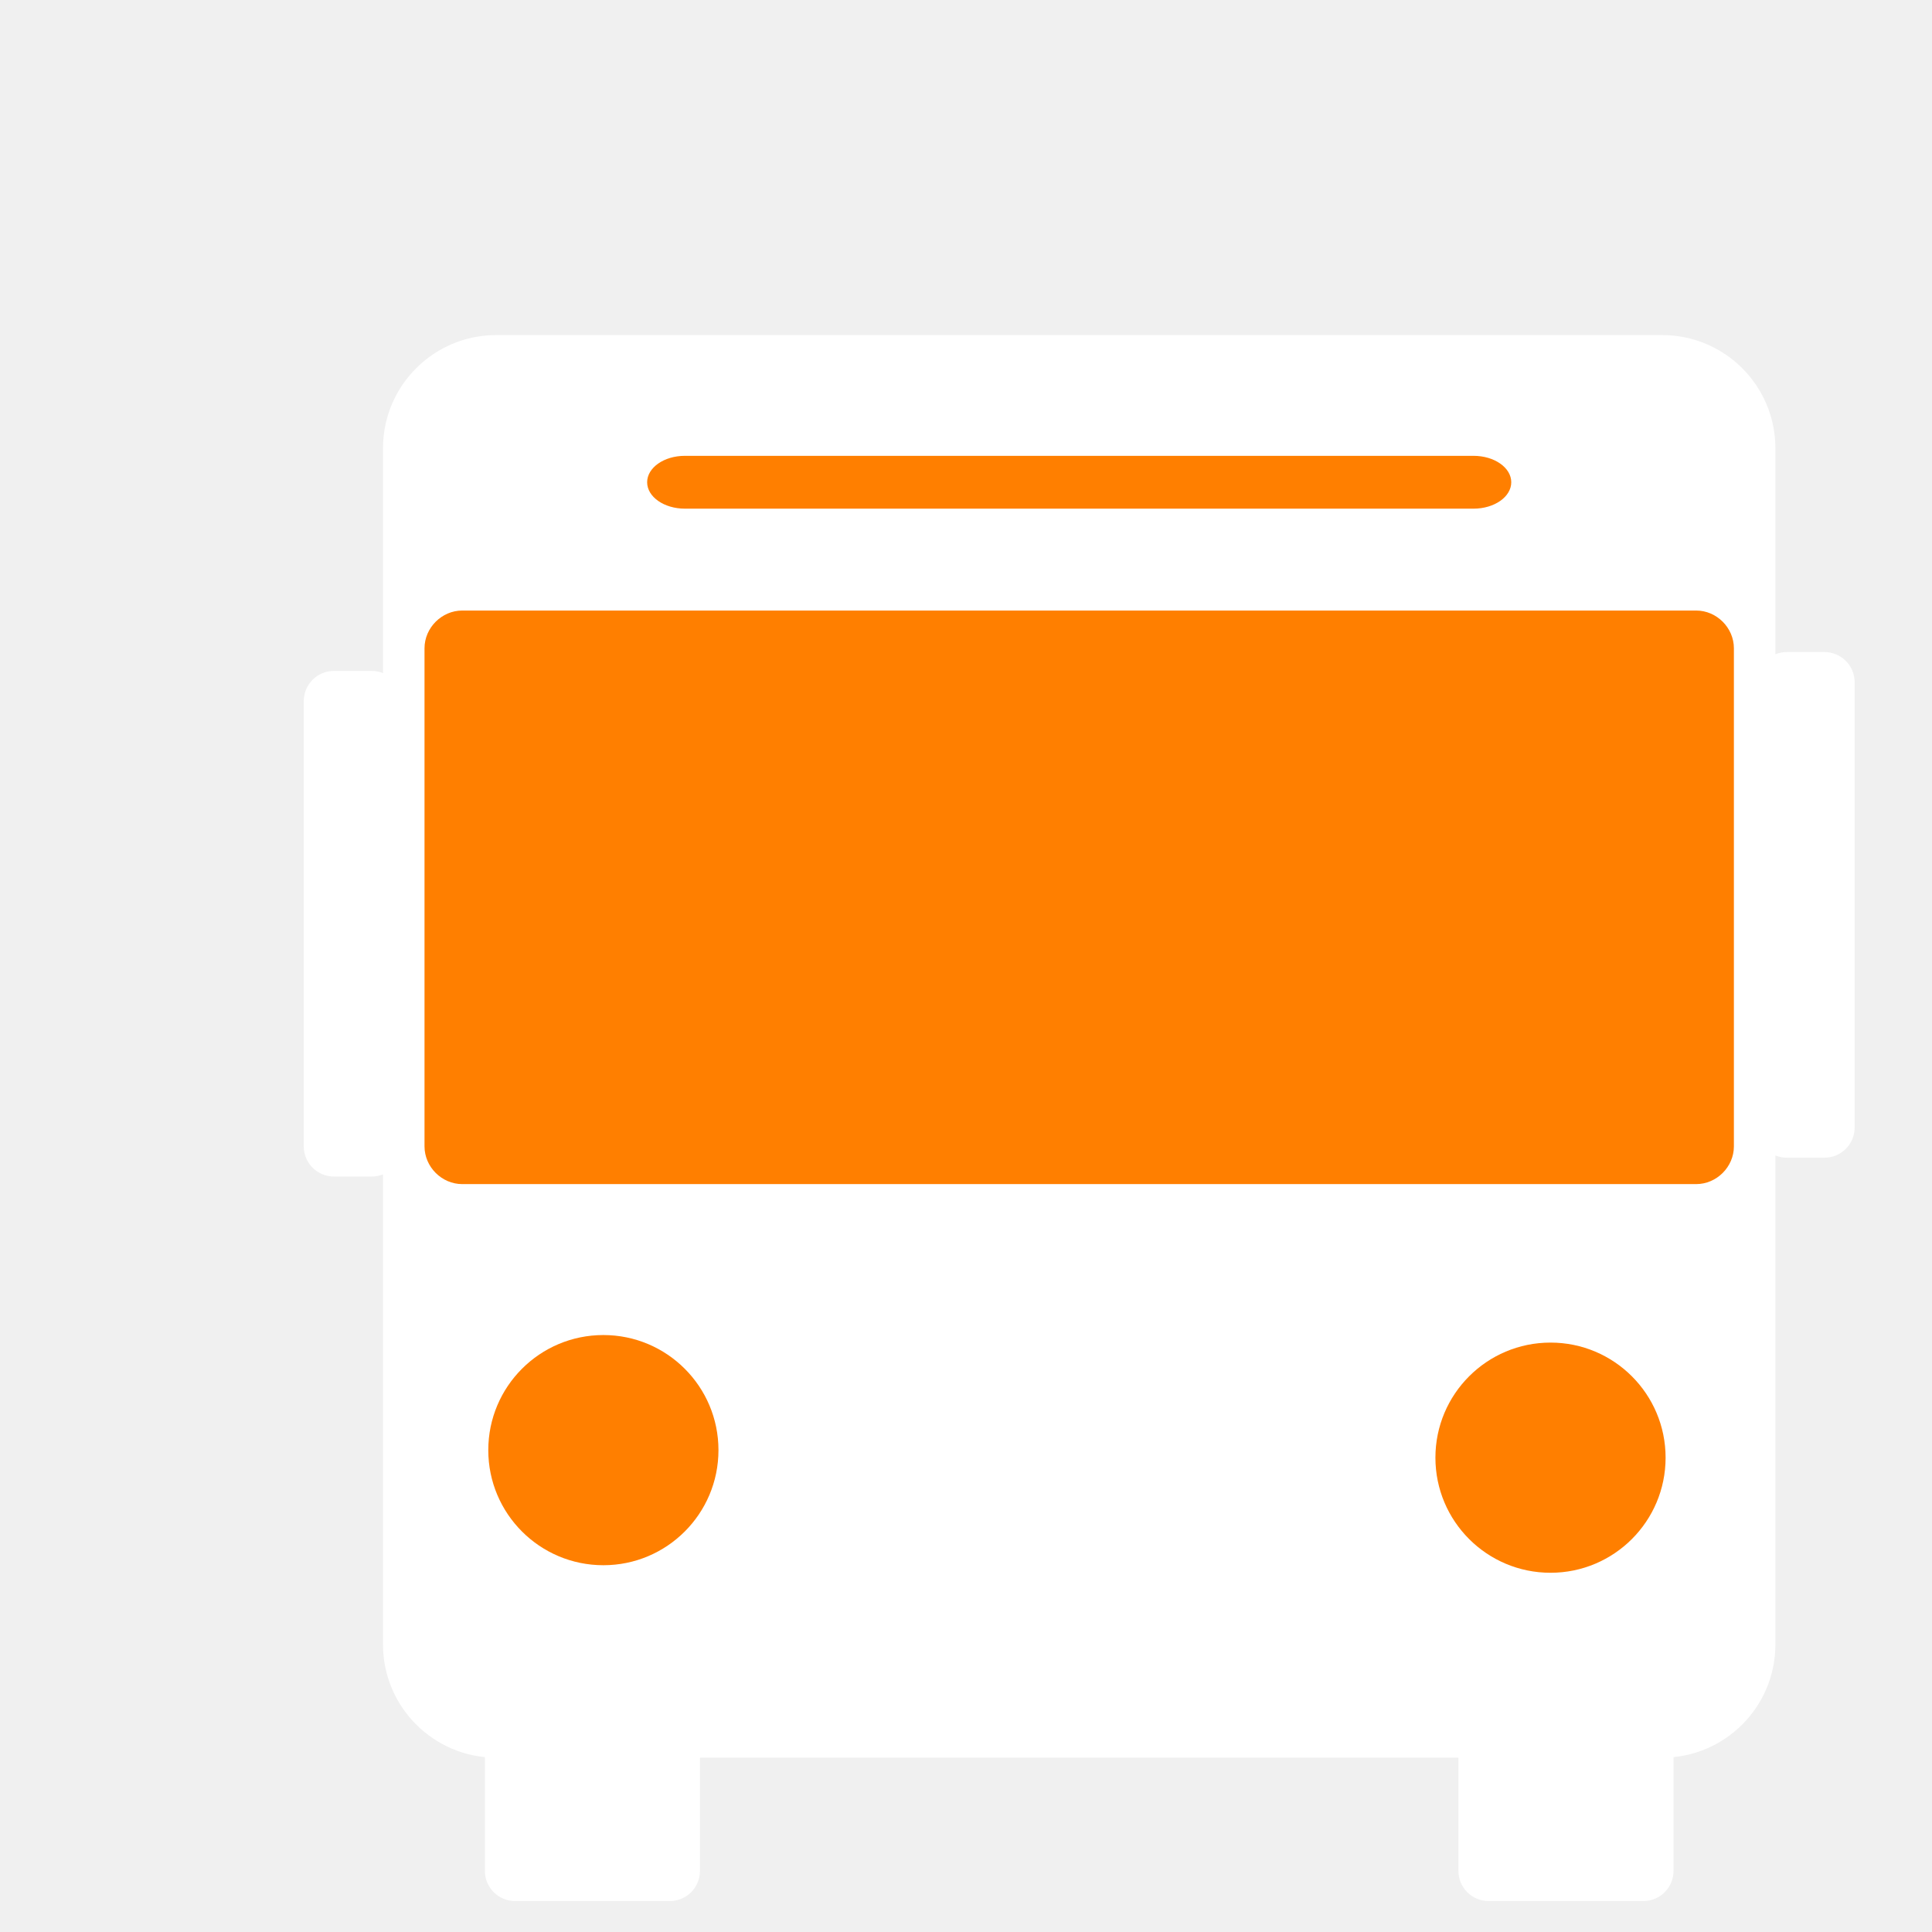
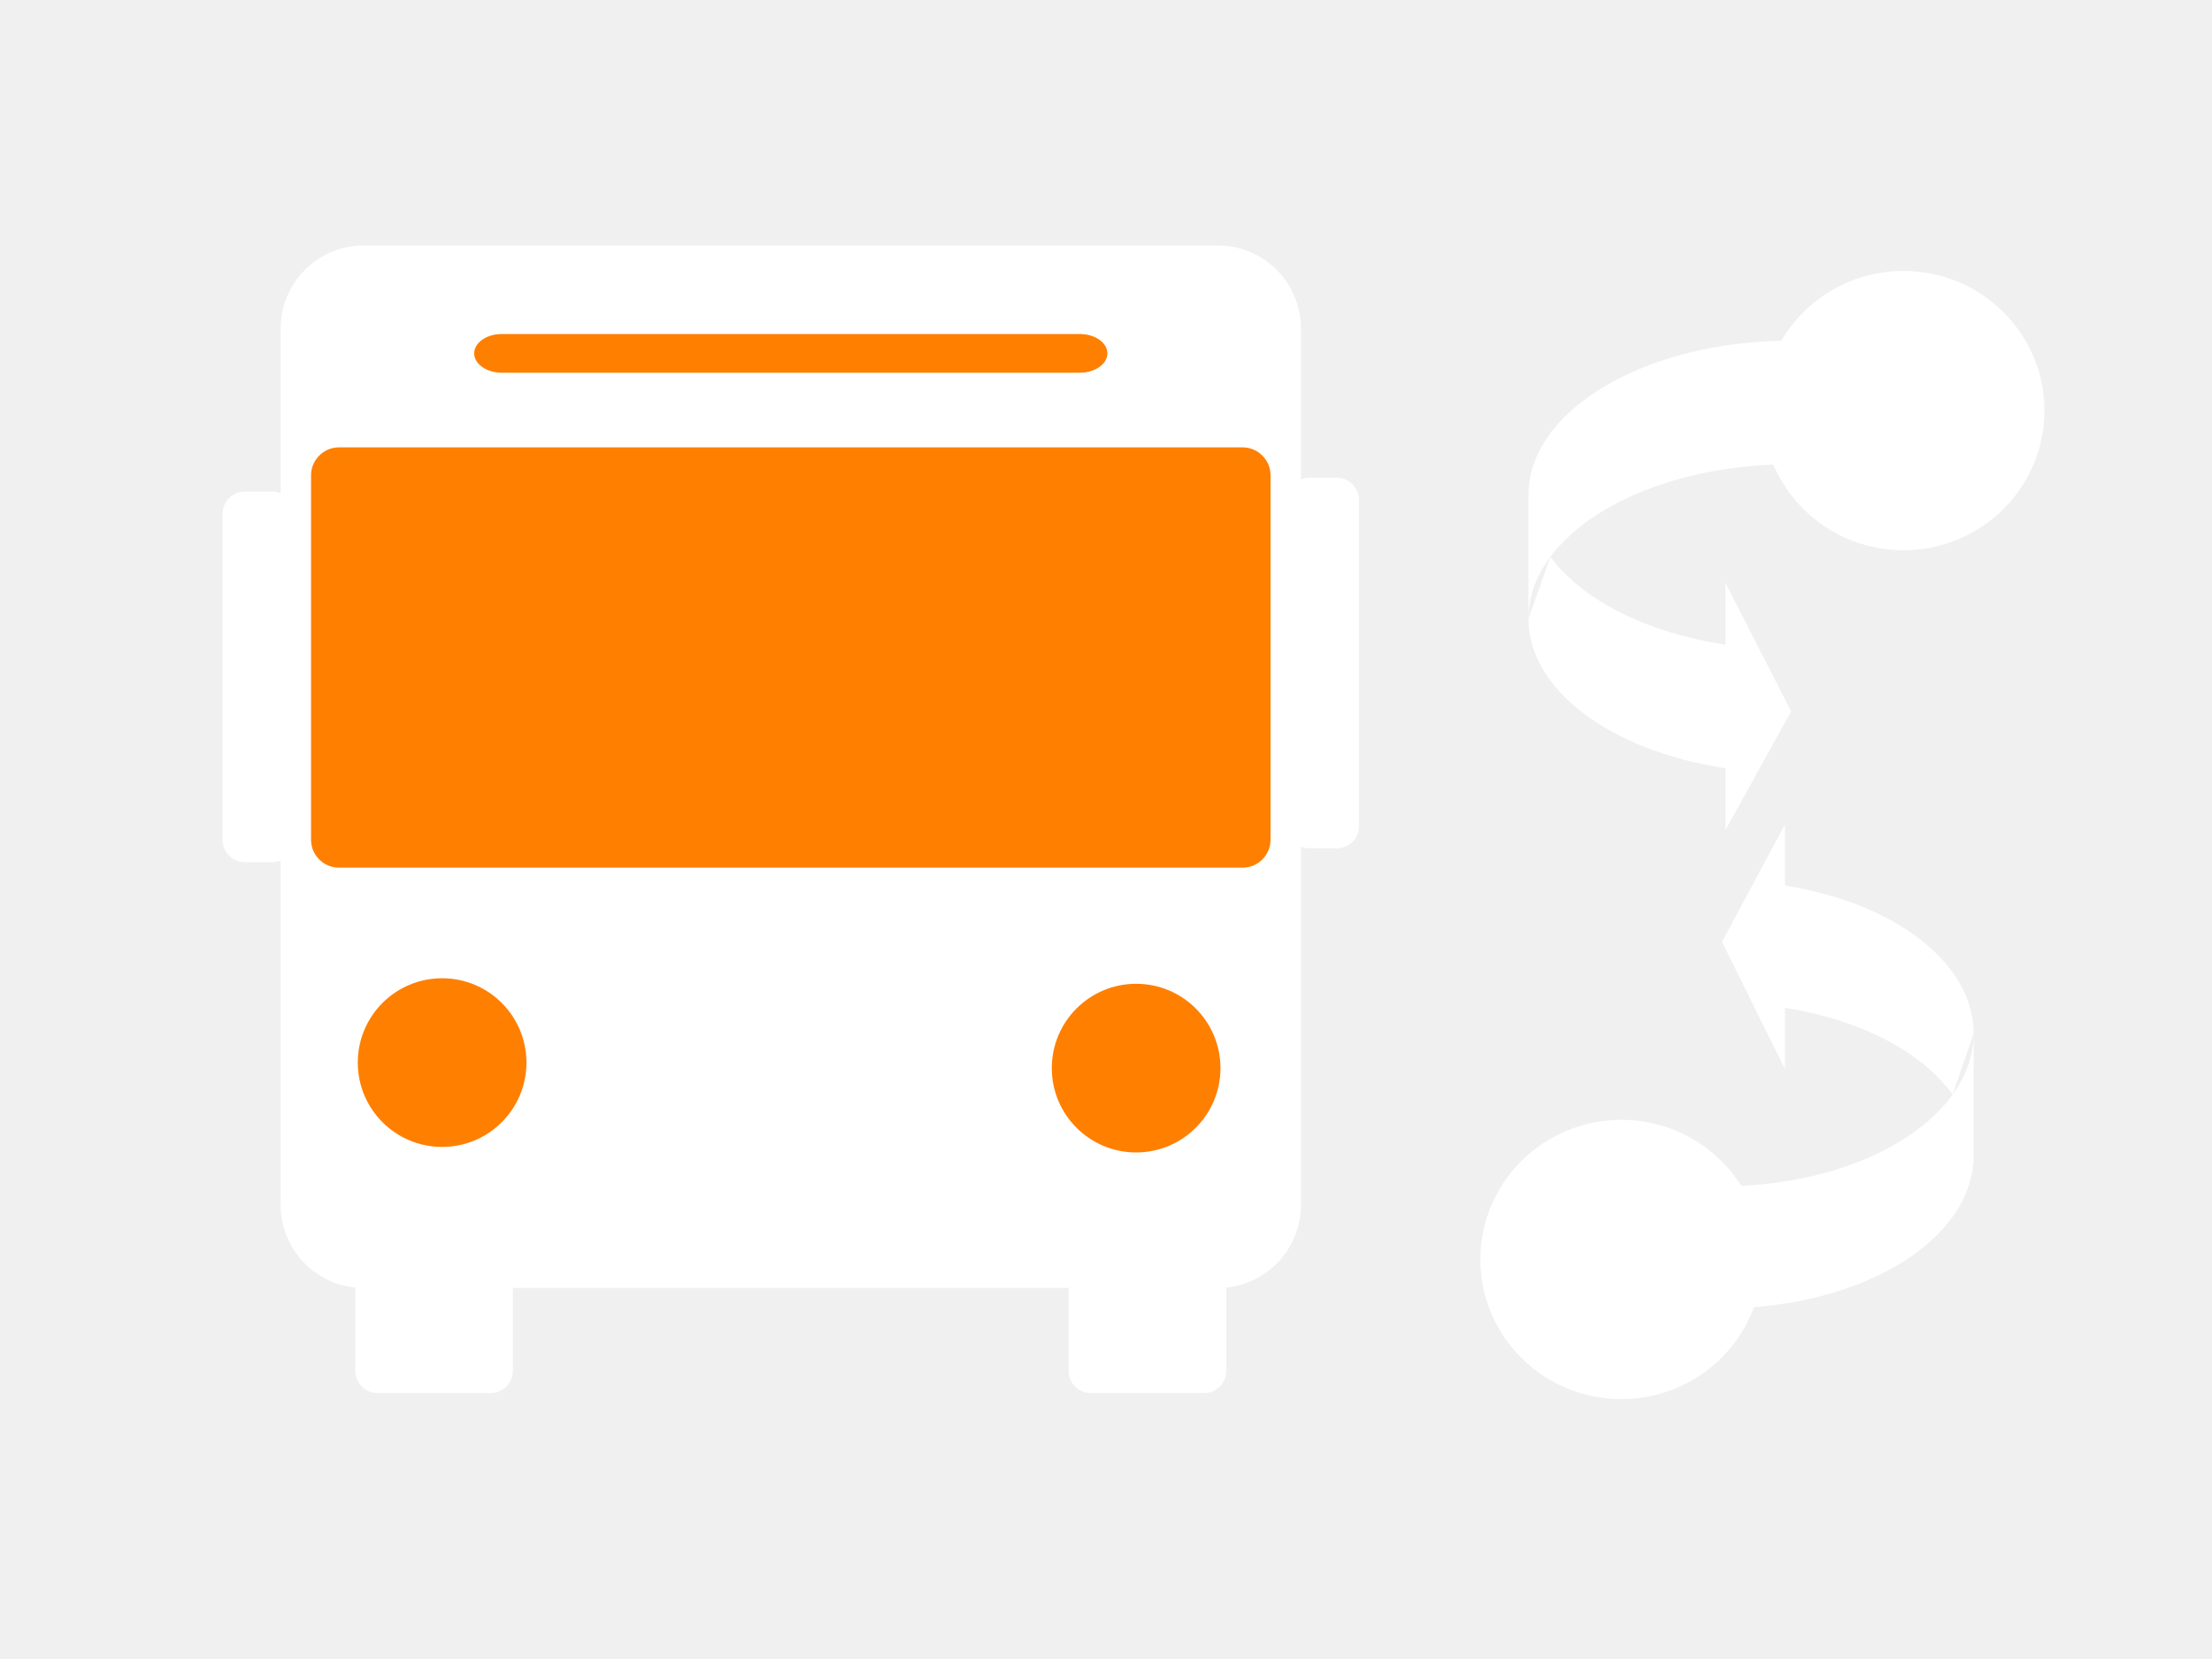
- <svg xmlns="http://www.w3.org/2000/svg" width="512" height="512">
+ <svg xmlns="http://www.w3.org/2000/svg" width="800" height="600">
  <g>
    <rect stroke="#000" stroke-width="0" rx="30" id="svg_2" height="377" width="369" y="88.8" x="101.5" fill="#ffffff" />
    <path id="svg_3" d="m112.5,171.8c0,-5.434 4.566,-10 10,-10l327,0c5.434,0 10,4.566 10,10l0,132c0,5.434 -4.566,10 -10,10l-327,0c-5.434,0 -10,-4.566 -10,-10l0,-132z" opacity="undefined" stroke-width="0" stroke="#000" fill="#ff7f00" />
    <ellipse ry="30.5" rx="30.5" id="svg_4" cy="384.3" cx="159.9" stroke-width="0" stroke="#000" fill="#ff7f00" />
    <ellipse ry="30.5" rx="30.5" id="svg_6" cy="386.3" cx="410.9" stroke-width="0" stroke="#000" fill="#ff7f00" />
    <rect stroke="#000" stroke-width="0" rx="8" id="svg_7" height="61" width="57" y="442.8" x="128.5" fill="#ffffff" />
    <rect stroke="#000" stroke-width="0" rx="8" id="svg_8" height="61" width="57" y="442.8" x="386.5" fill="#ffffff" />
    <rect stroke="#000" stroke-width="0" rx="8" id="svg_9" height="134" width="26" y="177.8" x="80.5" fill="#ffffff" />
    <rect stroke="#000" stroke-width="0" rx="8" id="svg_10" height="134" width="26" y="172.8" x="465.5" fill="#ffffff" />
    <rect stroke="#000" stroke-width="0" rx="10" id="svg_11" height="14" width="229" y="120.8" x="171.5" fill="#ff7f00" />
    <ellipse stroke="#000" ry="50.5" rx="51" id="svg_12" cy="148.5" cx="688.4" stroke-width="0" fill="#ffffff" />
    <ellipse stroke="#000" ry="50.5" rx="51" id="svg_14" cy="455.5" cx="586.4" stroke-width="0" fill="#ffffff" />
    <path stroke="#000" id="svg_22" d="m713.788,373.776c0,30.506 -40.742,55.236 -91,55.236l0,44.188l0,0c50.258,0 91,-24.73 91,-55.236l0,-44.188c0,-25.187 -28.072,-47.185 -68.25,-53.482l0,-22.094l-22.75,42.435l22.75,45.942l0,-22.094l0,0c27.092,4.246 49.46,15.821 60.653,31.387" stroke-width="0" fill="#ffffff" />
    <path stroke="#000" id="svg_25" d="m552.788,223.76c0,-30.854 42.533,-55.867 95,-55.867l0,-44.693l0,0c-52.467,0 -95,25.012 -95,55.867l0,44.693c0,25.475 29.306,47.724 71.25,54.093l0,22.347l23.75,-42.919l-23.75,-46.468l0,22.347l0,0c-28.283,-4.295 -51.635,-16.002 -63.319,-31.746" stroke-width="0" fill="#ffffff" />
  </g>
</svg>
